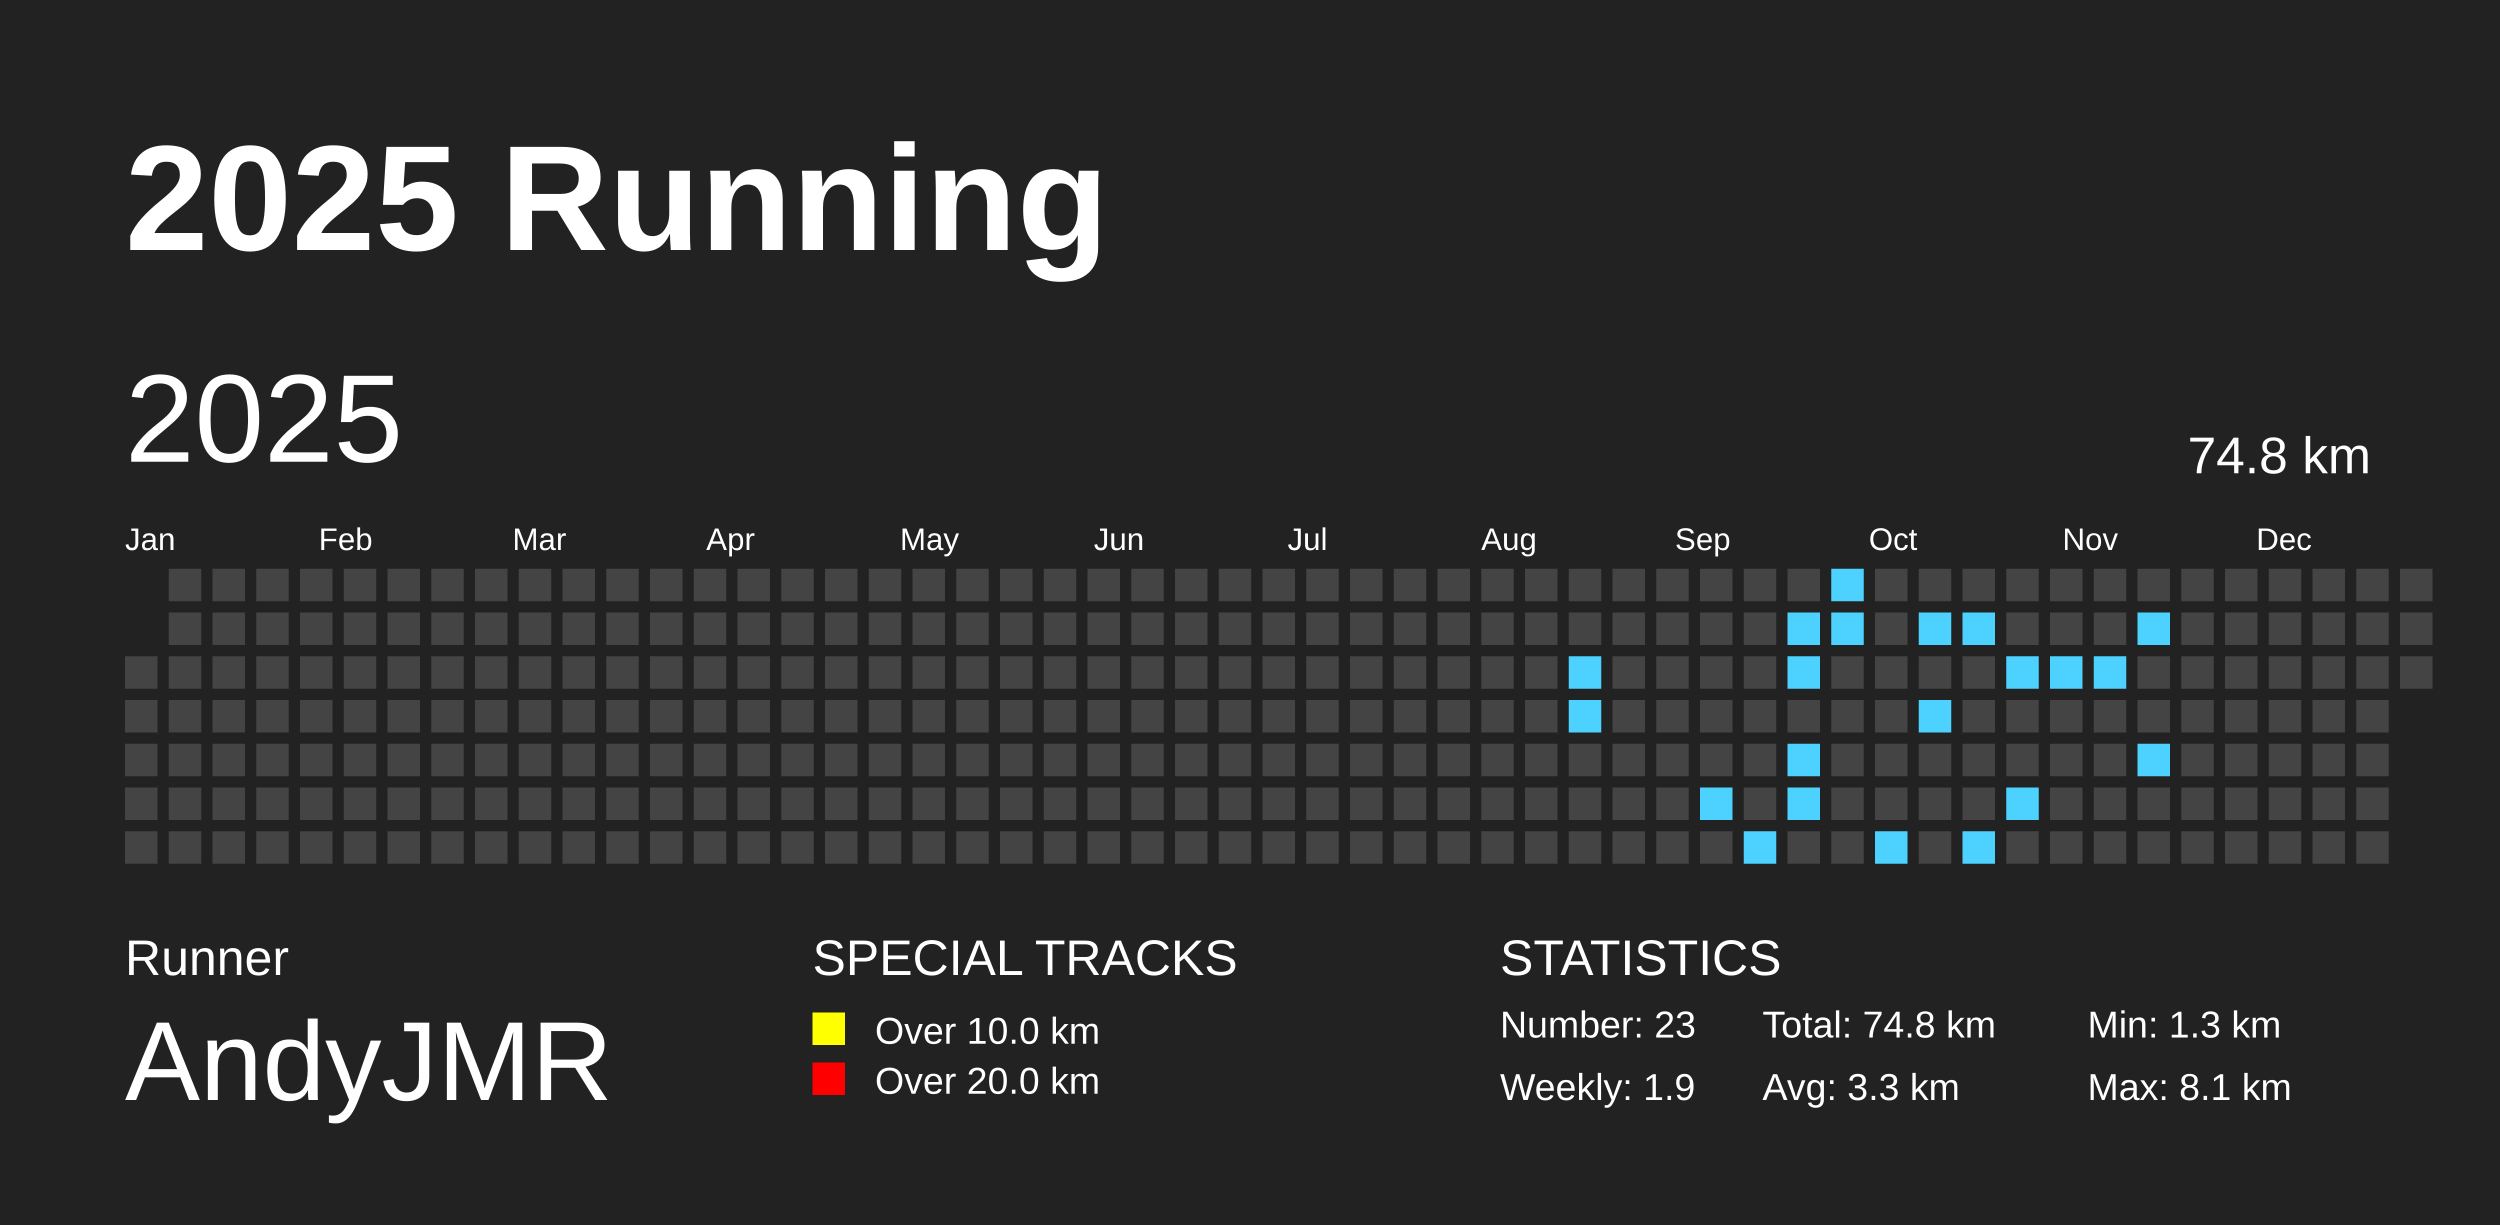
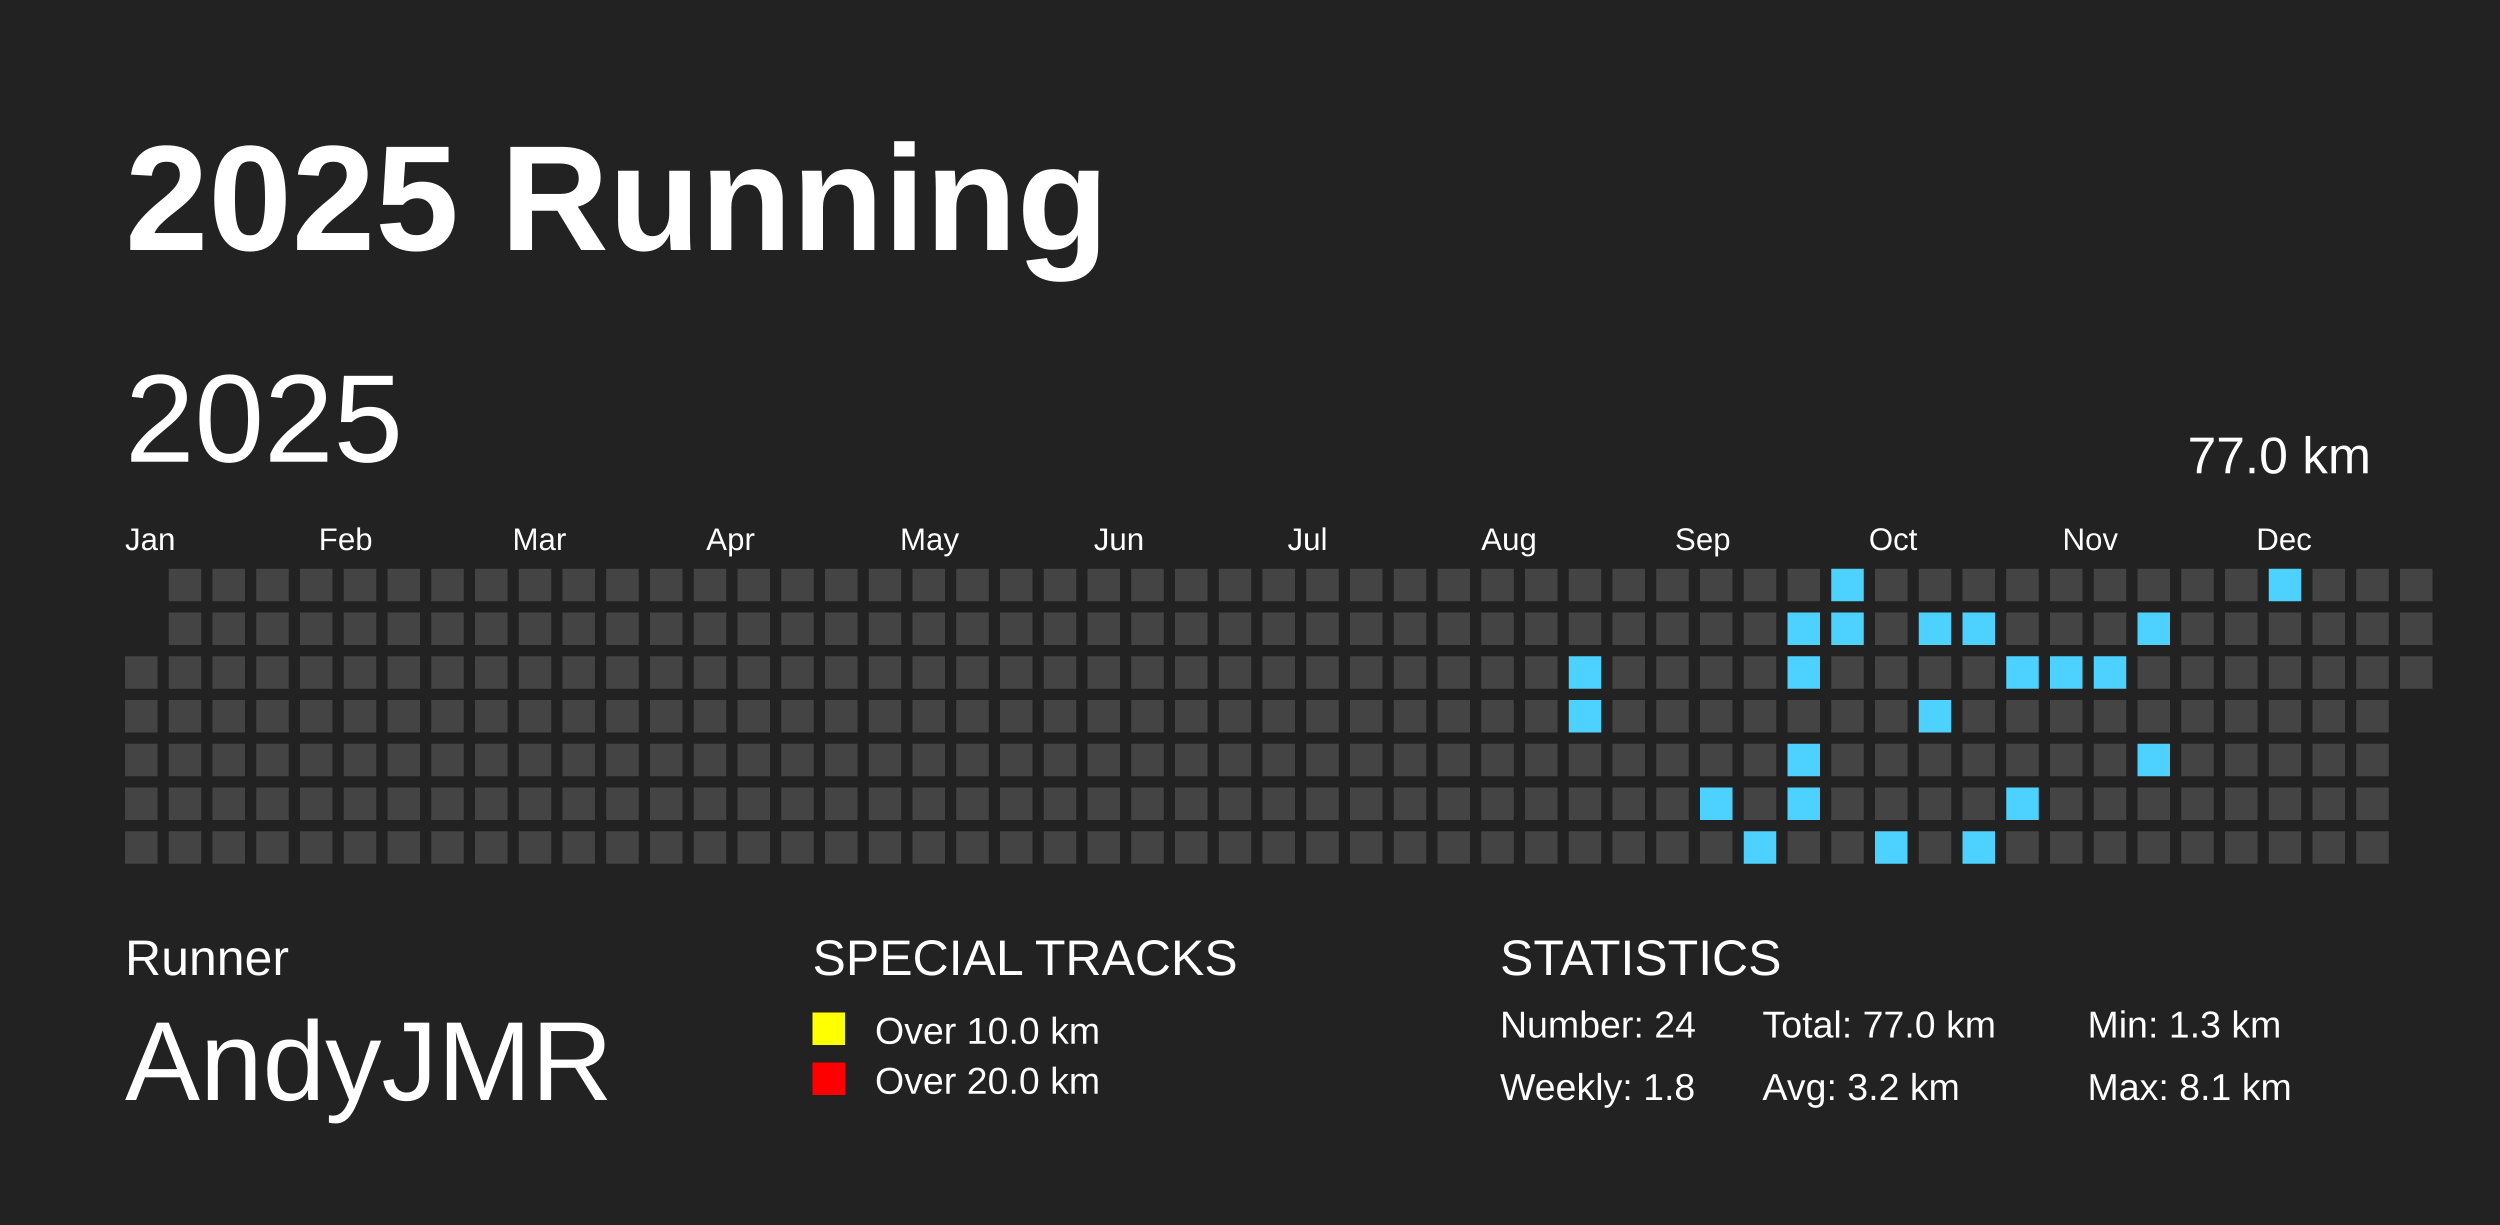
<svg xmlns="http://www.w3.org/2000/svg" baseProfile="full" height="98mm" version="1.1" viewBox="0,0,200,98" width="200mm">
  <defs />
  <rect fill="#222222" height="98" width="200" x="0" y="0" />
  <text fill="#FFFFFF" style="font-size:12px; font-family:Arial; font-weight:bold;" x="10" y="20">2025 Running</text>
  <text fill="#FFFFFF" style="font-size:4px; font-family:Arial" x="10" y="78">Runner</text>
  <text fill="#FFFFFF" style="font-size:9px; font-family:Arial" x="10" y="88">AndyJMR</text>
  <text fill="#FFFFFF" style="font-size:4px; font-family:Arial" x="65" y="78">SPECIAL TRACKS</text>
  <rect fill="yellow" height="2.6" width="2.6" x="65" y="81" />
  <text fill="#FFFFFF" style="font-size:3px; font-family:Arial" x="70" y="83.5">Over 10.0 km</text>
  <rect fill="red" height="2.6" width="2.6" x="65" y="85" />
  <text fill="#FFFFFF" style="font-size:3px; font-family:Arial" x="70" y="87.5">Over 20.0 km</text>
  <text fill="#FFFFFF" style="font-size:4px; font-family:Arial" x="120" y="78">STATISTICS</text>
-   <text fill="#FFFFFF" style="font-size:3px; font-family:Arial" x="120" y="83">Number: 23</text>
-   <text fill="#FFFFFF" style="font-size:3px; font-family:Arial" x="120" y="88">Weekly: 1.9</text>
-   <text fill="#FFFFFF" style="font-size:3px; font-family:Arial" x="141" y="83">Total: 74.8 km</text>
-   <text fill="#FFFFFF" style="font-size:3px; font-family:Arial" x="141" y="88">Avg: 3.3 km</text>
+   <text fill="#FFFFFF" style="font-size:3px; font-family:Arial" x="120" y="83">Number: 24</text>
+   <text fill="#FFFFFF" style="font-size:3px; font-family:Arial" x="120" y="88">Weekly: 1.8</text>
+   <text fill="#FFFFFF" style="font-size:3px; font-family:Arial" x="141" y="83">Total: 77.0 km</text>
+   <text fill="#FFFFFF" style="font-size:3px; font-family:Arial" x="141" y="88">Avg: 3.2 km</text>
  <text fill="#FFFFFF" style="font-size:3px; font-family:Arial" x="167" y="83">Min: 1.3 km</text>
  <text fill="#FFFFFF" style="font-size:3px; font-family:Arial" x="167" y="88">Max: 8.1 km</text>
  <text dominant-baseline="hanging" fill="#FFFFFF" style="font-size:10.0px; font-family:Arial;" x="10" y="30">2025</text>
-   <text dominant-baseline="hanging" fill="#FFFFFF" style="font-size:4.125px; font-family:Arial;" x="175" y="35">74.8 km</text>
+   <text dominant-baseline="hanging" fill="#FFFFFF" style="font-size:4.125px; font-family:Arial;" x="175" y="35">77.0 km</text>
  <text fill="#FFFFFF" style="font-size:2.5px; font-family:Arial" x="10.0" y="44">Jan</text>
  <text fill="#FFFFFF" style="font-size:2.5px; font-family:Arial" x="25.5" y="44">Feb</text>
  <text fill="#FFFFFF" style="font-size:2.5px; font-family:Arial" x="41.0" y="44">Mar</text>
  <text fill="#FFFFFF" style="font-size:2.5px; font-family:Arial" x="56.5" y="44">Apr</text>
  <text fill="#FFFFFF" style="font-size:2.5px; font-family:Arial" x="72.0" y="44">May</text>
  <text fill="#FFFFFF" style="font-size:2.5px; font-family:Arial" x="87.5" y="44">Jun</text>
  <text fill="#FFFFFF" style="font-size:2.5px; font-family:Arial" x="103.0" y="44">Jul</text>
  <text fill="#FFFFFF" style="font-size:2.5px; font-family:Arial" x="118.5" y="44">Aug</text>
  <text fill="#FFFFFF" style="font-size:2.5px; font-family:Arial" x="134.0" y="44">Sep</text>
  <text fill="#FFFFFF" style="font-size:2.5px; font-family:Arial" x="149.5" y="44">Oct</text>
  <text fill="#FFFFFF" style="font-size:2.5px; font-family:Arial" x="165.0" y="44">Nov</text>
  <text fill="#FFFFFF" style="font-size:2.5px; font-family:Arial" x="180.5" y="44">Dec</text>
  <rect fill="#444444" height="2.6" width="2.6" x="10.0" y="52.5" />
  <rect fill="#444444" height="2.6" width="2.6" x="10.0" y="56.0" />
  <rect fill="#444444" height="2.6" width="2.6" x="10.0" y="59.5" />
  <rect fill="#444444" height="2.6" width="2.6" x="10.0" y="63.0" />
  <rect fill="#444444" height="2.6" width="2.6" x="10.0" y="66.5" />
  <rect fill="#444444" height="2.6" width="2.6" x="13.5" y="45.5" />
  <rect fill="#444444" height="2.6" width="2.6" x="13.5" y="49.0" />
  <rect fill="#444444" height="2.6" width="2.6" x="13.5" y="52.5" />
  <rect fill="#444444" height="2.6" width="2.6" x="13.5" y="56.0" />
  <rect fill="#444444" height="2.6" width="2.6" x="13.5" y="59.5" />
  <rect fill="#444444" height="2.6" width="2.6" x="13.5" y="63.0" />
  <rect fill="#444444" height="2.6" width="2.6" x="13.5" y="66.5" />
  <rect fill="#444444" height="2.6" width="2.6" x="17.0" y="45.5" />
  <rect fill="#444444" height="2.6" width="2.6" x="17.0" y="49.0" />
  <rect fill="#444444" height="2.6" width="2.6" x="17.0" y="52.5" />
  <rect fill="#444444" height="2.6" width="2.6" x="17.0" y="56.0" />
  <rect fill="#444444" height="2.6" width="2.6" x="17.0" y="59.5" />
  <rect fill="#444444" height="2.6" width="2.6" x="17.0" y="63.0" />
  <rect fill="#444444" height="2.6" width="2.6" x="17.0" y="66.5" />
  <rect fill="#444444" height="2.6" width="2.6" x="20.5" y="45.5" />
  <rect fill="#444444" height="2.6" width="2.6" x="20.5" y="49.0" />
  <rect fill="#444444" height="2.6" width="2.6" x="20.5" y="52.5" />
  <rect fill="#444444" height="2.6" width="2.6" x="20.5" y="56.0" />
  <rect fill="#444444" height="2.6" width="2.6" x="20.5" y="59.5" />
  <rect fill="#444444" height="2.6" width="2.6" x="20.5" y="63.0" />
  <rect fill="#444444" height="2.6" width="2.6" x="20.5" y="66.5" />
  <rect fill="#444444" height="2.6" width="2.6" x="24.0" y="45.5" />
  <rect fill="#444444" height="2.6" width="2.6" x="24.0" y="49.0" />
  <rect fill="#444444" height="2.6" width="2.6" x="24.0" y="52.5" />
  <rect fill="#444444" height="2.6" width="2.6" x="24.0" y="56.0" />
  <rect fill="#444444" height="2.6" width="2.6" x="24.0" y="59.5" />
  <rect fill="#444444" height="2.6" width="2.6" x="24.0" y="63.0" />
  <rect fill="#444444" height="2.6" width="2.6" x="24.0" y="66.5" />
  <rect fill="#444444" height="2.6" width="2.6" x="27.5" y="45.5" />
  <rect fill="#444444" height="2.6" width="2.6" x="27.5" y="49.0" />
  <rect fill="#444444" height="2.6" width="2.6" x="27.5" y="52.5" />
  <rect fill="#444444" height="2.6" width="2.6" x="27.5" y="56.0" />
  <rect fill="#444444" height="2.6" width="2.6" x="27.5" y="59.5" />
  <rect fill="#444444" height="2.6" width="2.6" x="27.5" y="63.0" />
  <rect fill="#444444" height="2.6" width="2.6" x="27.5" y="66.5" />
  <rect fill="#444444" height="2.6" width="2.6" x="31.0" y="45.5" />
  <rect fill="#444444" height="2.6" width="2.6" x="31.0" y="49.0" />
  <rect fill="#444444" height="2.6" width="2.6" x="31.0" y="52.5" />
  <rect fill="#444444" height="2.6" width="2.6" x="31.0" y="56.0" />
  <rect fill="#444444" height="2.6" width="2.6" x="31.0" y="59.5" />
  <rect fill="#444444" height="2.6" width="2.6" x="31.0" y="63.0" />
  <rect fill="#444444" height="2.6" width="2.6" x="31.0" y="66.5" />
  <rect fill="#444444" height="2.6" width="2.6" x="34.5" y="45.5" />
  <rect fill="#444444" height="2.6" width="2.6" x="34.5" y="49.0" />
  <rect fill="#444444" height="2.6" width="2.6" x="34.5" y="52.5" />
  <rect fill="#444444" height="2.6" width="2.6" x="34.5" y="56.0" />
  <rect fill="#444444" height="2.6" width="2.6" x="34.5" y="59.5" />
  <rect fill="#444444" height="2.6" width="2.6" x="34.5" y="63.0" />
  <rect fill="#444444" height="2.6" width="2.6" x="34.5" y="66.5" />
  <rect fill="#444444" height="2.6" width="2.6" x="38.0" y="45.5" />
  <rect fill="#444444" height="2.6" width="2.6" x="38.0" y="49.0" />
  <rect fill="#444444" height="2.6" width="2.6" x="38.0" y="52.5" />
  <rect fill="#444444" height="2.6" width="2.6" x="38.0" y="56.0" />
  <rect fill="#444444" height="2.6" width="2.6" x="38.0" y="59.5" />
  <rect fill="#444444" height="2.6" width="2.6" x="38.0" y="63.0" />
  <rect fill="#444444" height="2.6" width="2.6" x="38.0" y="66.5" />
  <rect fill="#444444" height="2.6" width="2.6" x="41.5" y="45.5" />
  <rect fill="#444444" height="2.6" width="2.6" x="41.5" y="49.0" />
  <rect fill="#444444" height="2.6" width="2.6" x="41.5" y="52.5" />
  <rect fill="#444444" height="2.6" width="2.6" x="41.5" y="56.0" />
  <rect fill="#444444" height="2.6" width="2.6" x="41.5" y="59.5" />
  <rect fill="#444444" height="2.6" width="2.6" x="41.5" y="63.0" />
  <rect fill="#444444" height="2.6" width="2.6" x="41.5" y="66.5" />
  <rect fill="#444444" height="2.6" width="2.6" x="45.0" y="45.5" />
  <rect fill="#444444" height="2.6" width="2.6" x="45.0" y="49.0" />
  <rect fill="#444444" height="2.6" width="2.6" x="45.0" y="52.5" />
  <rect fill="#444444" height="2.6" width="2.6" x="45.0" y="56.0" />
  <rect fill="#444444" height="2.6" width="2.6" x="45.0" y="59.5" />
  <rect fill="#444444" height="2.6" width="2.6" x="45.0" y="63.0" />
  <rect fill="#444444" height="2.6" width="2.6" x="45.0" y="66.5" />
  <rect fill="#444444" height="2.6" width="2.6" x="48.5" y="45.5" />
  <rect fill="#444444" height="2.6" width="2.6" x="48.5" y="49.0" />
  <rect fill="#444444" height="2.6" width="2.6" x="48.5" y="52.5" />
  <rect fill="#444444" height="2.6" width="2.6" x="48.5" y="56.0" />
  <rect fill="#444444" height="2.6" width="2.6" x="48.5" y="59.5" />
  <rect fill="#444444" height="2.6" width="2.6" x="48.5" y="63.0" />
  <rect fill="#444444" height="2.6" width="2.6" x="48.5" y="66.5" />
  <rect fill="#444444" height="2.6" width="2.6" x="52.0" y="45.5" />
  <rect fill="#444444" height="2.6" width="2.6" x="52.0" y="49.0" />
  <rect fill="#444444" height="2.6" width="2.6" x="52.0" y="52.5" />
  <rect fill="#444444" height="2.6" width="2.6" x="52.0" y="56.0" />
  <rect fill="#444444" height="2.6" width="2.6" x="52.0" y="59.5" />
  <rect fill="#444444" height="2.6" width="2.6" x="52.0" y="63.0" />
  <rect fill="#444444" height="2.6" width="2.6" x="52.0" y="66.5" />
  <rect fill="#444444" height="2.6" width="2.6" x="55.5" y="45.5" />
  <rect fill="#444444" height="2.6" width="2.6" x="55.5" y="49.0" />
  <rect fill="#444444" height="2.6" width="2.6" x="55.5" y="52.5" />
  <rect fill="#444444" height="2.6" width="2.6" x="55.5" y="56.0" />
  <rect fill="#444444" height="2.6" width="2.6" x="55.5" y="59.5" />
  <rect fill="#444444" height="2.6" width="2.6" x="55.5" y="63.0" />
  <rect fill="#444444" height="2.6" width="2.6" x="55.5" y="66.5" />
  <rect fill="#444444" height="2.6" width="2.6" x="59.0" y="45.5" />
  <rect fill="#444444" height="2.6" width="2.6" x="59.0" y="49.0" />
  <rect fill="#444444" height="2.6" width="2.6" x="59.0" y="52.5" />
  <rect fill="#444444" height="2.6" width="2.6" x="59.0" y="56.0" />
  <rect fill="#444444" height="2.6" width="2.6" x="59.0" y="59.5" />
  <rect fill="#444444" height="2.6" width="2.6" x="59.0" y="63.0" />
  <rect fill="#444444" height="2.6" width="2.6" x="59.0" y="66.5" />
  <rect fill="#444444" height="2.6" width="2.6" x="62.5" y="45.5" />
  <rect fill="#444444" height="2.6" width="2.6" x="62.5" y="49.0" />
  <rect fill="#444444" height="2.6" width="2.6" x="62.5" y="52.5" />
  <rect fill="#444444" height="2.6" width="2.6" x="62.5" y="56.0" />
  <rect fill="#444444" height="2.6" width="2.6" x="62.5" y="59.5" />
  <rect fill="#444444" height="2.6" width="2.6" x="62.5" y="63.0" />
  <rect fill="#444444" height="2.6" width="2.6" x="62.5" y="66.5" />
  <rect fill="#444444" height="2.6" width="2.6" x="66.0" y="45.5" />
  <rect fill="#444444" height="2.6" width="2.6" x="66.0" y="49.0" />
  <rect fill="#444444" height="2.6" width="2.6" x="66.0" y="52.5" />
  <rect fill="#444444" height="2.6" width="2.6" x="66.0" y="56.0" />
  <rect fill="#444444" height="2.6" width="2.6" x="66.0" y="59.5" />
  <rect fill="#444444" height="2.6" width="2.6" x="66.0" y="63.0" />
  <rect fill="#444444" height="2.6" width="2.6" x="66.0" y="66.5" />
  <rect fill="#444444" height="2.6" width="2.6" x="69.5" y="45.5" />
  <rect fill="#444444" height="2.6" width="2.6" x="69.5" y="49.0" />
  <rect fill="#444444" height="2.6" width="2.6" x="69.5" y="52.5" />
  <rect fill="#444444" height="2.6" width="2.6" x="69.5" y="56.0" />
  <rect fill="#444444" height="2.6" width="2.6" x="69.5" y="59.5" />
  <rect fill="#444444" height="2.6" width="2.6" x="69.5" y="63.0" />
  <rect fill="#444444" height="2.6" width="2.6" x="69.5" y="66.5" />
  <rect fill="#444444" height="2.6" width="2.6" x="73.0" y="45.5" />
  <rect fill="#444444" height="2.6" width="2.6" x="73.0" y="49.0" />
  <rect fill="#444444" height="2.6" width="2.6" x="73.0" y="52.5" />
  <rect fill="#444444" height="2.6" width="2.6" x="73.0" y="56.0" />
  <rect fill="#444444" height="2.6" width="2.6" x="73.0" y="59.5" />
  <rect fill="#444444" height="2.6" width="2.6" x="73.0" y="63.0" />
  <rect fill="#444444" height="2.6" width="2.6" x="73.0" y="66.5" />
  <rect fill="#444444" height="2.6" width="2.6" x="76.5" y="45.5" />
  <rect fill="#444444" height="2.6" width="2.6" x="76.5" y="49.0" />
  <rect fill="#444444" height="2.6" width="2.6" x="76.5" y="52.5" />
  <rect fill="#444444" height="2.6" width="2.6" x="76.5" y="56.0" />
  <rect fill="#444444" height="2.6" width="2.6" x="76.5" y="59.5" />
  <rect fill="#444444" height="2.6" width="2.6" x="76.5" y="63.0" />
  <rect fill="#444444" height="2.6" width="2.6" x="76.5" y="66.5" />
  <rect fill="#444444" height="2.6" width="2.6" x="80.0" y="45.5" />
  <rect fill="#444444" height="2.6" width="2.6" x="80.0" y="49.0" />
  <rect fill="#444444" height="2.6" width="2.6" x="80.0" y="52.5" />
  <rect fill="#444444" height="2.6" width="2.6" x="80.0" y="56.0" />
  <rect fill="#444444" height="2.6" width="2.6" x="80.0" y="59.5" />
  <rect fill="#444444" height="2.6" width="2.6" x="80.0" y="63.0" />
  <rect fill="#444444" height="2.6" width="2.6" x="80.0" y="66.5" />
  <rect fill="#444444" height="2.6" width="2.6" x="83.5" y="45.5" />
  <rect fill="#444444" height="2.6" width="2.6" x="83.5" y="49.0" />
  <rect fill="#444444" height="2.6" width="2.6" x="83.5" y="52.5" />
  <rect fill="#444444" height="2.6" width="2.6" x="83.5" y="56.0" />
  <rect fill="#444444" height="2.6" width="2.6" x="83.5" y="59.5" />
  <rect fill="#444444" height="2.6" width="2.6" x="83.5" y="63.0" />
  <rect fill="#444444" height="2.6" width="2.6" x="83.5" y="66.5" />
  <rect fill="#444444" height="2.6" width="2.6" x="87.0" y="45.5" />
  <rect fill="#444444" height="2.6" width="2.6" x="87.0" y="49.0" />
  <rect fill="#444444" height="2.6" width="2.6" x="87.0" y="52.5" />
  <rect fill="#444444" height="2.6" width="2.6" x="87.0" y="56.0" />
  <rect fill="#444444" height="2.6" width="2.6" x="87.0" y="59.5" />
  <rect fill="#444444" height="2.6" width="2.6" x="87.0" y="63.0" />
  <rect fill="#444444" height="2.6" width="2.6" x="87.0" y="66.5" />
  <rect fill="#444444" height="2.6" width="2.6" x="90.5" y="45.5" />
  <rect fill="#444444" height="2.6" width="2.6" x="90.5" y="49.0" />
  <rect fill="#444444" height="2.6" width="2.6" x="90.5" y="52.5" />
  <rect fill="#444444" height="2.6" width="2.6" x="90.5" y="56.0" />
  <rect fill="#444444" height="2.6" width="2.6" x="90.5" y="59.5" />
  <rect fill="#444444" height="2.6" width="2.6" x="90.5" y="63.0" />
  <rect fill="#444444" height="2.6" width="2.6" x="90.5" y="66.5" />
  <rect fill="#444444" height="2.6" width="2.6" x="94.0" y="45.5" />
  <rect fill="#444444" height="2.6" width="2.6" x="94.0" y="49.0" />
  <rect fill="#444444" height="2.6" width="2.6" x="94.0" y="52.5" />
  <rect fill="#444444" height="2.6" width="2.6" x="94.0" y="56.0" />
  <rect fill="#444444" height="2.6" width="2.6" x="94.0" y="59.5" />
  <rect fill="#444444" height="2.6" width="2.6" x="94.0" y="63.0" />
  <rect fill="#444444" height="2.6" width="2.6" x="94.0" y="66.5" />
  <rect fill="#444444" height="2.6" width="2.6" x="97.5" y="45.5" />
  <rect fill="#444444" height="2.6" width="2.6" x="97.5" y="49.0" />
  <rect fill="#444444" height="2.6" width="2.6" x="97.5" y="52.5" />
  <rect fill="#444444" height="2.6" width="2.6" x="97.5" y="56.0" />
  <rect fill="#444444" height="2.6" width="2.6" x="97.5" y="59.5" />
  <rect fill="#444444" height="2.6" width="2.6" x="97.5" y="63.0" />
  <rect fill="#444444" height="2.6" width="2.6" x="97.5" y="66.5" />
  <rect fill="#444444" height="2.6" width="2.6" x="101.0" y="45.5" />
  <rect fill="#444444" height="2.6" width="2.6" x="101.0" y="49.0" />
  <rect fill="#444444" height="2.6" width="2.6" x="101.0" y="52.5" />
  <rect fill="#444444" height="2.6" width="2.6" x="101.0" y="56.0" />
  <rect fill="#444444" height="2.6" width="2.6" x="101.0" y="59.5" />
  <rect fill="#444444" height="2.6" width="2.6" x="101.0" y="63.0" />
  <rect fill="#444444" height="2.6" width="2.6" x="101.0" y="66.5" />
  <rect fill="#444444" height="2.6" width="2.6" x="104.5" y="45.5" />
  <rect fill="#444444" height="2.6" width="2.6" x="104.5" y="49.0" />
  <rect fill="#444444" height="2.6" width="2.6" x="104.5" y="52.5" />
  <rect fill="#444444" height="2.6" width="2.6" x="104.5" y="56.0" />
  <rect fill="#444444" height="2.6" width="2.6" x="104.5" y="59.5" />
  <rect fill="#444444" height="2.6" width="2.6" x="104.5" y="63.0" />
  <rect fill="#444444" height="2.6" width="2.6" x="104.5" y="66.5" />
  <rect fill="#444444" height="2.6" width="2.6" x="108.0" y="45.5" />
  <rect fill="#444444" height="2.6" width="2.6" x="108.0" y="49.0" />
  <rect fill="#444444" height="2.6" width="2.6" x="108.0" y="52.5" />
  <rect fill="#444444" height="2.6" width="2.6" x="108.0" y="56.0" />
  <rect fill="#444444" height="2.6" width="2.6" x="108.0" y="59.5" />
  <rect fill="#444444" height="2.6" width="2.6" x="108.0" y="63.0" />
  <rect fill="#444444" height="2.6" width="2.6" x="108.0" y="66.5" />
  <rect fill="#444444" height="2.6" width="2.6" x="111.5" y="45.5" />
  <rect fill="#444444" height="2.6" width="2.6" x="111.5" y="49.0" />
  <rect fill="#444444" height="2.6" width="2.6" x="111.5" y="52.5" />
  <rect fill="#444444" height="2.6" width="2.6" x="111.5" y="56.0" />
  <rect fill="#444444" height="2.6" width="2.6" x="111.5" y="59.5" />
  <rect fill="#444444" height="2.6" width="2.6" x="111.5" y="63.0" />
  <rect fill="#444444" height="2.6" width="2.6" x="111.5" y="66.5" />
  <rect fill="#444444" height="2.6" width="2.6" x="115.0" y="45.5" />
  <rect fill="#444444" height="2.6" width="2.6" x="115.0" y="49.0" />
  <rect fill="#444444" height="2.6" width="2.6" x="115.0" y="52.5" />
  <rect fill="#444444" height="2.6" width="2.6" x="115.0" y="56.0" />
  <rect fill="#444444" height="2.6" width="2.6" x="115.0" y="59.5" />
  <rect fill="#444444" height="2.6" width="2.6" x="115.0" y="63.0" />
  <rect fill="#444444" height="2.6" width="2.6" x="115.0" y="66.5" />
  <rect fill="#444444" height="2.6" width="2.6" x="118.5" y="45.5" />
  <rect fill="#444444" height="2.6" width="2.6" x="118.5" y="49.0" />
  <rect fill="#444444" height="2.6" width="2.6" x="118.5" y="52.5" />
  <rect fill="#444444" height="2.6" width="2.6" x="118.5" y="56.0" />
  <rect fill="#444444" height="2.6" width="2.6" x="118.5" y="59.5" />
  <rect fill="#444444" height="2.6" width="2.6" x="118.5" y="63.0" />
  <rect fill="#444444" height="2.6" width="2.6" x="118.5" y="66.5" />
  <rect fill="#444444" height="2.6" width="2.6" x="122.0" y="45.5" />
  <rect fill="#444444" height="2.6" width="2.6" x="122.0" y="49.0" />
  <rect fill="#444444" height="2.6" width="2.6" x="122.0" y="52.5" />
  <rect fill="#444444" height="2.6" width="2.6" x="122.0" y="56.0" />
  <rect fill="#444444" height="2.6" width="2.6" x="122.0" y="59.5" />
  <rect fill="#444444" height="2.6" width="2.6" x="122.0" y="63.0" />
  <rect fill="#444444" height="2.6" width="2.6" x="122.0" y="66.5" />
  <rect fill="#444444" height="2.6" width="2.6" x="125.5" y="45.5" />
  <rect fill="#444444" height="2.6" width="2.6" x="125.5" y="49.0" />
  <rect fill="#4DD2FF" height="2.6" width="2.6" x="125.5" y="52.5" />
  <rect fill="#4DD2FF" height="2.6" width="2.6" x="125.5" y="56.0" />
  <rect fill="#444444" height="2.6" width="2.6" x="125.5" y="59.5" />
  <rect fill="#444444" height="2.6" width="2.6" x="125.5" y="63.0" />
  <rect fill="#444444" height="2.6" width="2.6" x="125.5" y="66.5" />
  <rect fill="#444444" height="2.6" width="2.6" x="129.0" y="45.5" />
  <rect fill="#444444" height="2.6" width="2.6" x="129.0" y="49.0" />
  <rect fill="#444444" height="2.6" width="2.6" x="129.0" y="52.5" />
  <rect fill="#444444" height="2.6" width="2.6" x="129.0" y="56.0" />
  <rect fill="#444444" height="2.6" width="2.6" x="129.0" y="59.5" />
  <rect fill="#444444" height="2.6" width="2.6" x="129.0" y="63.0" />
  <rect fill="#444444" height="2.6" width="2.6" x="129.0" y="66.5" />
  <rect fill="#444444" height="2.6" width="2.6" x="132.5" y="45.5" />
  <rect fill="#444444" height="2.6" width="2.6" x="132.5" y="49.0" />
  <rect fill="#444444" height="2.6" width="2.6" x="132.5" y="52.5" />
  <rect fill="#444444" height="2.6" width="2.6" x="132.5" y="56.0" />
  <rect fill="#444444" height="2.6" width="2.6" x="132.5" y="59.5" />
  <rect fill="#444444" height="2.6" width="2.6" x="132.5" y="63.0" />
  <rect fill="#444444" height="2.6" width="2.6" x="132.5" y="66.5" />
  <rect fill="#444444" height="2.6" width="2.6" x="136.0" y="45.5" />
  <rect fill="#444444" height="2.6" width="2.6" x="136.0" y="49.0" />
  <rect fill="#444444" height="2.6" width="2.6" x="136.0" y="52.5" />
  <rect fill="#444444" height="2.6" width="2.6" x="136.0" y="56.0" />
  <rect fill="#444444" height="2.6" width="2.6" x="136.0" y="59.5" />
  <rect fill="#4DD2FF" height="2.6" width="2.6" x="136.0" y="63.0" />
  <rect fill="#444444" height="2.6" width="2.6" x="136.0" y="66.5" />
  <rect fill="#444444" height="2.6" width="2.6" x="139.5" y="45.5" />
  <rect fill="#444444" height="2.6" width="2.6" x="139.5" y="49.0" />
  <rect fill="#444444" height="2.6" width="2.6" x="139.5" y="52.5" />
  <rect fill="#444444" height="2.6" width="2.6" x="139.5" y="56.0" />
  <rect fill="#444444" height="2.6" width="2.6" x="139.5" y="59.5" />
  <rect fill="#444444" height="2.6" width="2.6" x="139.5" y="63.0" />
  <rect fill="#4DD2FF" height="2.6" width="2.6" x="139.5" y="66.5" />
  <rect fill="#444444" height="2.6" width="2.6" x="143.0" y="45.5" />
  <rect fill="#4DD2FF" height="2.6" width="2.6" x="143.0" y="49.0" />
  <rect fill="#4DD2FF" height="2.6" width="2.6" x="143.0" y="52.5" />
  <rect fill="#444444" height="2.6" width="2.6" x="143.0" y="56.0" />
  <rect fill="#4DD2FF" height="2.6" width="2.6" x="143.0" y="59.5" />
  <rect fill="#4DD2FF" height="2.6" width="2.6" x="143.0" y="63.0" />
  <rect fill="#444444" height="2.6" width="2.6" x="143.0" y="66.5" />
  <rect fill="#4DD2FF" height="2.6" width="2.6" x="146.5" y="45.5" />
  <rect fill="#4DD2FF" height="2.6" width="2.6" x="146.5" y="49.0" />
  <rect fill="#444444" height="2.6" width="2.6" x="146.5" y="52.5" />
  <rect fill="#444444" height="2.6" width="2.6" x="146.5" y="56.0" />
  <rect fill="#444444" height="2.6" width="2.6" x="146.5" y="59.5" />
  <rect fill="#444444" height="2.6" width="2.6" x="146.5" y="63.0" />
  <rect fill="#444444" height="2.6" width="2.6" x="146.5" y="66.5" />
  <rect fill="#444444" height="2.6" width="2.6" x="150.0" y="45.5" />
  <rect fill="#444444" height="2.6" width="2.6" x="150.0" y="49.0" />
  <rect fill="#444444" height="2.6" width="2.6" x="150.0" y="52.5" />
  <rect fill="#444444" height="2.6" width="2.6" x="150.0" y="56.0" />
  <rect fill="#444444" height="2.6" width="2.6" x="150.0" y="59.5" />
  <rect fill="#444444" height="2.6" width="2.6" x="150.0" y="63.0" />
  <rect fill="#4DD2FF" height="2.6" width="2.6" x="150.0" y="66.5" />
  <rect fill="#444444" height="2.6" width="2.6" x="153.5" y="45.5" />
  <rect fill="#4DD2FF" height="2.6" width="2.6" x="153.5" y="49.0" />
  <rect fill="#444444" height="2.6" width="2.6" x="153.5" y="52.5" />
  <rect fill="#4DD2FF" height="2.6" width="2.6" x="153.5" y="56.0" />
  <rect fill="#444444" height="2.6" width="2.6" x="153.5" y="59.5" />
  <rect fill="#444444" height="2.6" width="2.6" x="153.5" y="63.0" />
  <rect fill="#444444" height="2.6" width="2.6" x="153.5" y="66.5" />
  <rect fill="#444444" height="2.6" width="2.6" x="157.0" y="45.5" />
  <rect fill="#4DD2FF" height="2.6" width="2.6" x="157.0" y="49.0" />
  <rect fill="#444444" height="2.6" width="2.6" x="157.0" y="52.5" />
  <rect fill="#444444" height="2.6" width="2.6" x="157.0" y="56.0" />
  <rect fill="#444444" height="2.6" width="2.6" x="157.0" y="59.5" />
  <rect fill="#444444" height="2.6" width="2.6" x="157.0" y="63.0" />
  <rect fill="#4DD2FF" height="2.6" width="2.6" x="157.0" y="66.5" />
  <rect fill="#444444" height="2.6" width="2.6" x="160.5" y="45.5" />
  <rect fill="#444444" height="2.6" width="2.6" x="160.5" y="49.0" />
  <rect fill="#4DD2FF" height="2.6" width="2.6" x="160.5" y="52.5" />
  <rect fill="#444444" height="2.6" width="2.6" x="160.5" y="56.0" />
  <rect fill="#444444" height="2.6" width="2.6" x="160.5" y="59.5" />
  <rect fill="#4DD2FF" height="2.6" width="2.6" x="160.5" y="63.0" />
  <rect fill="#444444" height="2.6" width="2.6" x="160.5" y="66.5" />
  <rect fill="#444444" height="2.6" width="2.6" x="164.0" y="45.5" />
  <rect fill="#444444" height="2.6" width="2.6" x="164.0" y="49.0" />
  <rect fill="#4DD2FF" height="2.6" width="2.6" x="164.0" y="52.5" />
  <rect fill="#444444" height="2.6" width="2.6" x="164.0" y="56.0" />
  <rect fill="#444444" height="2.6" width="2.6" x="164.0" y="59.5" />
  <rect fill="#444444" height="2.6" width="2.6" x="164.0" y="63.0" />
  <rect fill="#444444" height="2.6" width="2.6" x="164.0" y="66.5" />
  <rect fill="#444444" height="2.6" width="2.6" x="167.5" y="45.5" />
  <rect fill="#444444" height="2.6" width="2.6" x="167.5" y="49.0" />
  <rect fill="#4DD2FF" height="2.6" width="2.6" x="167.5" y="52.5" />
  <rect fill="#444444" height="2.6" width="2.6" x="167.5" y="56.0" />
  <rect fill="#444444" height="2.6" width="2.6" x="167.5" y="59.5" />
  <rect fill="#444444" height="2.6" width="2.6" x="167.5" y="63.0" />
  <rect fill="#444444" height="2.6" width="2.6" x="167.5" y="66.5" />
  <rect fill="#444444" height="2.6" width="2.6" x="171.0" y="45.5" />
  <rect fill="#4DD2FF" height="2.6" width="2.6" x="171.0" y="49.0" />
  <rect fill="#444444" height="2.6" width="2.6" x="171.0" y="52.5" />
  <rect fill="#444444" height="2.6" width="2.6" x="171.0" y="56.0" />
  <rect fill="#4DD2FF" height="2.6" width="2.6" x="171.0" y="59.5" />
  <rect fill="#444444" height="2.6" width="2.6" x="171.0" y="63.0" />
  <rect fill="#444444" height="2.6" width="2.6" x="171.0" y="66.5" />
  <rect fill="#444444" height="2.6" width="2.6" x="174.5" y="45.5" />
  <rect fill="#444444" height="2.6" width="2.6" x="174.5" y="49.0" />
  <rect fill="#444444" height="2.6" width="2.6" x="174.5" y="52.5" />
  <rect fill="#444444" height="2.6" width="2.6" x="174.5" y="56.0" />
  <rect fill="#444444" height="2.6" width="2.6" x="174.5" y="59.5" />
  <rect fill="#444444" height="2.6" width="2.6" x="174.5" y="63.0" />
  <rect fill="#444444" height="2.6" width="2.6" x="174.5" y="66.5" />
  <rect fill="#444444" height="2.6" width="2.6" x="178.0" y="45.5" />
  <rect fill="#444444" height="2.6" width="2.6" x="178.0" y="49.0" />
  <rect fill="#444444" height="2.6" width="2.6" x="178.0" y="52.5" />
  <rect fill="#444444" height="2.6" width="2.6" x="178.0" y="56.0" />
  <rect fill="#444444" height="2.6" width="2.6" x="178.0" y="59.5" />
  <rect fill="#444444" height="2.6" width="2.6" x="178.0" y="63.0" />
  <rect fill="#444444" height="2.6" width="2.6" x="178.0" y="66.5" />
-   <rect fill="#444444" height="2.6" width="2.6" x="181.5" y="45.5" />
+   <rect fill="#4DD2FF" height="2.6" width="2.6" x="181.5" y="45.5" />
  <rect fill="#444444" height="2.6" width="2.6" x="181.5" y="49.0" />
  <rect fill="#444444" height="2.6" width="2.6" x="181.5" y="52.5" />
  <rect fill="#444444" height="2.6" width="2.6" x="181.5" y="56.0" />
  <rect fill="#444444" height="2.6" width="2.6" x="181.5" y="59.5" />
  <rect fill="#444444" height="2.6" width="2.6" x="181.5" y="63.0" />
  <rect fill="#444444" height="2.6" width="2.6" x="181.5" y="66.5" />
  <rect fill="#444444" height="2.6" width="2.6" x="185.0" y="45.5" />
  <rect fill="#444444" height="2.6" width="2.6" x="185.0" y="49.0" />
  <rect fill="#444444" height="2.6" width="2.6" x="185.0" y="52.5" />
  <rect fill="#444444" height="2.6" width="2.6" x="185.0" y="56.0" />
  <rect fill="#444444" height="2.6" width="2.6" x="185.0" y="59.5" />
  <rect fill="#444444" height="2.6" width="2.6" x="185.0" y="63.0" />
  <rect fill="#444444" height="2.6" width="2.6" x="185.0" y="66.5" />
  <rect fill="#444444" height="2.6" width="2.6" x="188.5" y="45.5" />
  <rect fill="#444444" height="2.6" width="2.6" x="188.5" y="49.0" />
  <rect fill="#444444" height="2.6" width="2.6" x="188.5" y="52.5" />
  <rect fill="#444444" height="2.6" width="2.6" x="188.5" y="56.0" />
  <rect fill="#444444" height="2.6" width="2.6" x="188.5" y="59.5" />
  <rect fill="#444444" height="2.6" width="2.6" x="188.5" y="63.0" />
  <rect fill="#444444" height="2.6" width="2.6" x="188.5" y="66.5" />
  <rect fill="#444444" height="2.6" width="2.6" x="192.0" y="45.5" />
  <rect fill="#444444" height="2.6" width="2.6" x="192.0" y="49.0" />
  <rect fill="#444444" height="2.6" width="2.6" x="192.0" y="52.5" />
</svg>
